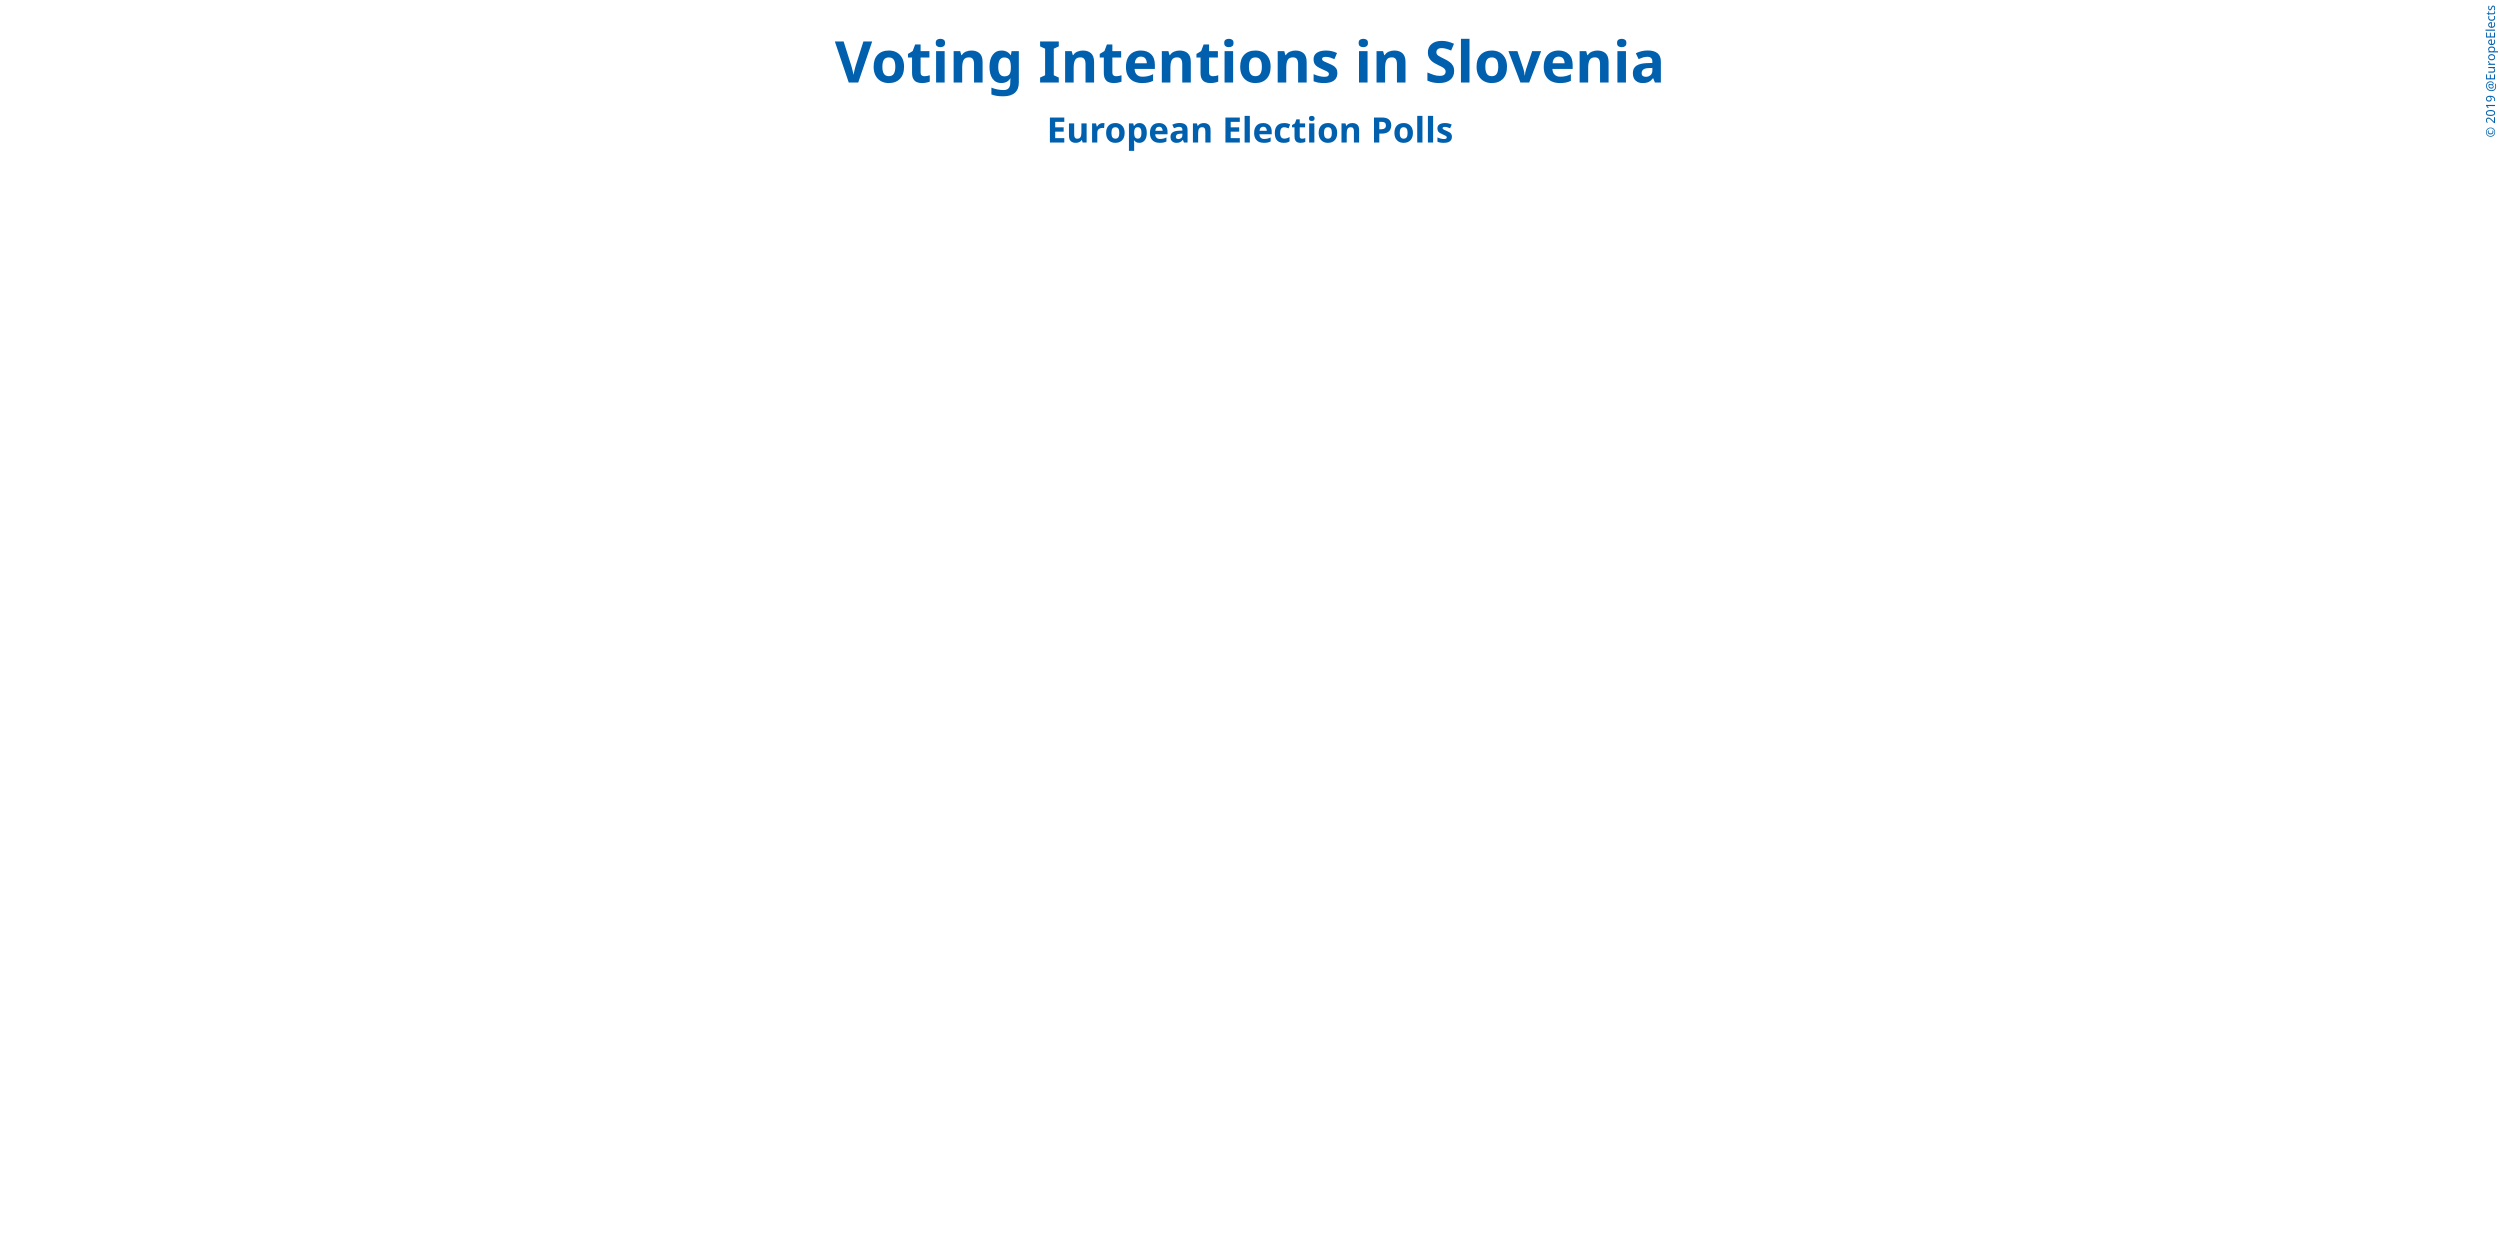
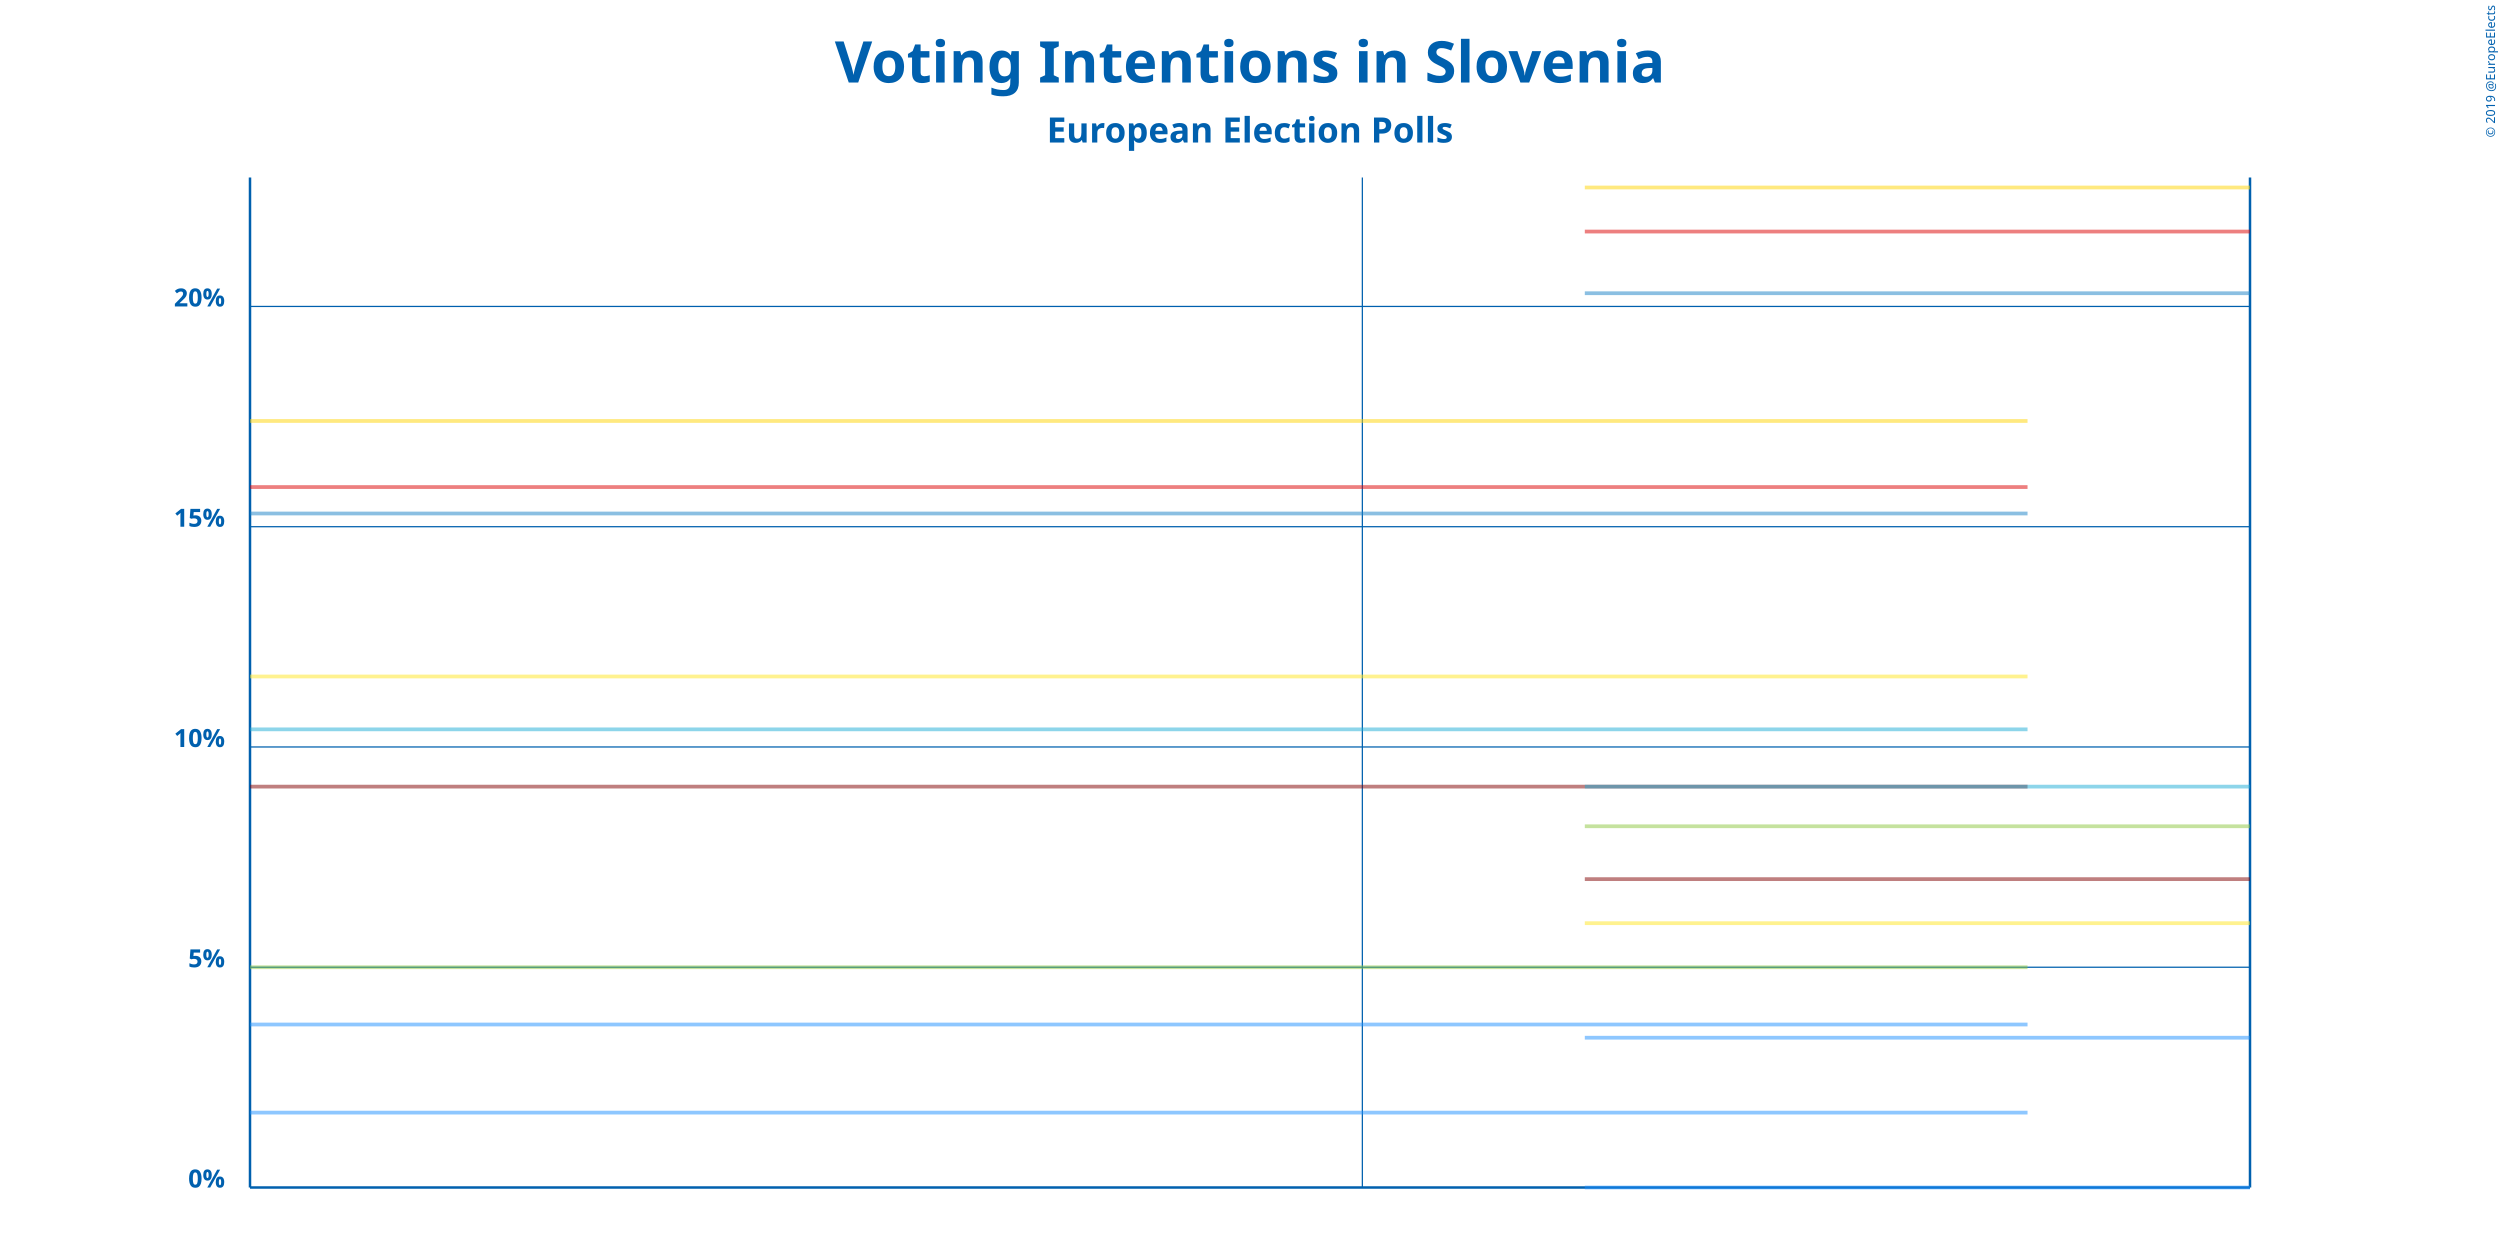
<svg HEIGHT="1000" WIDTH="2000">
  <rect fill="#FFFFFF" height="1000" stroke="none" width="2000" x="0" y="0" />
  <text fill="#0060AE" font-family="'Advent Pro'" font-size="46px" font-style="normal" font-weight="bold" text-align="center" text-anchor="middle" x="1000" y="66">Voting Intentions in Slovenia</text>
  <text fill="#0060AE" font-family="'Advent Pro'" font-size="28px" font-style="normal" font-weight="bold" text-align="center" text-anchor="middle" x="1000" y="114">European Election Polls</text>
  <text fill="#0060AE" font-family="'Advent Pro'" font-size="10px" font-style="normal" font-weight="normal" text-align="center" text-anchor="end" transform="rotate(270)" x="-4" y="1996">© 2019 @EuropeElects</text>
+   <g>
+     <g>
+       <line stroke="#0060AE" stroke-width="2" x1="200.0" x2="1800.0" y1="950.0" y2="950.0" />
+       <text fill="#0060AE" font-family="'Advent Pro'" font-size="20px" font-style="normal" font-weight="bold" text-align="center" text-anchor="end" x="180.0" y="950.0">0%</text>
+       <line stroke="#0060AE" stroke-width="2" x1="200.0" x2="200.0" y1="950.0" y2="142.0" />
+       <line stroke="#0060AE" stroke-width="2" x1="1800.0" x2="1800.0" y1="950.0" y2="142.0" />
+       <line stroke="#0060AE" stroke-width="1" x1="1089.878" x2="1089.878" y1="950.0" y2="142.0" />
+       <line stroke="#0060AE" stroke-width="1" x1="200.0" x2="1800.0" y1="773.789" y2="773.789" />
+       <text fill="#0060AE" font-family="'Advent Pro'" font-size="20px" font-style="normal" font-weight="bold" text-align="center" text-anchor="end" x="180.0" y="773.789">5%</text>
+       <line stroke="#0060AE" stroke-width="1" x1="200.0" x2="1800.0" y1="597.577" y2="597.577" />
+       <text fill="#0060AE" font-family="'Advent Pro'" font-size="20px" font-style="normal" font-weight="bold" text-align="center" text-anchor="end" x="180.0" y="597.577">10%</text>
+       <line stroke="#0060AE" stroke-width="1" x1="200.0" x2="1800.0" y1="421.366" y2="421.366" />
+       <text fill="#0060AE" font-family="'Advent Pro'" font-size="20px" font-style="normal" font-weight="bold" text-align="center" text-anchor="end" x="180.0" y="421.366">15%</text>
+       <line stroke="#0060AE" stroke-width="1" x1="200.0" x2="1800.0" y1="245.154" y2="245.154" />
+       <text fill="#0060AE" font-family="'Advent Pro'" font-size="20px" font-style="normal" font-weight="bold" text-align="center" text-anchor="end" x="180.0" y="245.154">20%</text>
+     </g>
+     <g>
+       <line stroke="#FFD500" stroke-opacity="0.5" stroke-width="3" x1="200.0" x2="1622.024" y1="336.784" y2="336.784" />
+       <line stroke="#1980C7" stroke-opacity="0.5" stroke-width="3" x1="200.0" x2="1622.024" y1="410.793" y2="410.793" />
+       <line stroke="#DD0000" stroke-opacity="0.5" stroke-width="3" x1="200.0" x2="1622.024" y1="389.648" y2="389.648" />
+       <line stroke="#1E90FF" stroke-opacity="0.5" stroke-width="3" x1="200.0" x2="1622.024" y1="890.088" y2="890.088" />
+       <line stroke="#800000" stroke-opacity="0.5" stroke-width="3" x1="200.0" x2="1622.024" y1="629.295" y2="629.295" />
+       <line stroke="#1DACD6" stroke-opacity="0.5" stroke-width="3" x1="200.0" x2="1622.024" y1="583.48" y2="583.48" />
+       <line stroke="#1E90FF" stroke-opacity="0.5" stroke-width="3" x1="200.0" x2="1622.024" y1="819.604" y2="819.604" />
+       <line stroke="#8DC63F" stroke-opacity="0.5" stroke-width="3" x1="200.0" x2="1622.024" y1="773.789" y2="773.789" />
+       <line stroke="#FFE721" stroke-opacity="0.5" stroke-width="3" x1="200.0" x2="1622.024" y1="541.189" y2="541.189" />
+       <line stroke="#FFD500" stroke-opacity="0.5" stroke-width="3" x1="1267.853" x2="1800.0" y1="150.0" y2="150.0" />
+       <line stroke="#1980C7" stroke-opacity="0.5" stroke-width="3" x1="1267.853" x2="1800.0" y1="234.581" y2="234.581" />
+       <line stroke="#DD0000" stroke-opacity="0.5" stroke-width="3" x1="1267.853" x2="1800.0" y1="185.242" y2="185.242" />
+       <line stroke="#1E90FF" stroke-opacity="0.5" stroke-width="3" x1="1267.853" x2="1800.0" y1="950.0" y2="950.0" />
+       <line stroke="#800000" stroke-opacity="0.5" stroke-width="3" x1="1267.853" x2="1800.0" y1="703.304" y2="703.304" />
+       <line stroke="#1DACD6" stroke-opacity="0.5" stroke-width="3" x1="1267.853" x2="1800.0" y1="629.295" y2="629.295" />
+       <line stroke="#1E90FF" stroke-opacity="0.5" stroke-width="3" x1="1267.853" x2="1800.0" y1="830.176" y2="830.176" />
+       <line stroke="#8DC63F" stroke-opacity="0.5" stroke-width="3" x1="1267.853" x2="1800.0" y1="661.013" y2="661.013" />
+       <line stroke="#FFE721" stroke-opacity="0.5" stroke-width="3" x1="1267.853" x2="1800.0" y1="738.546" y2="738.546" />
+     </g>
+     <g />
+   </g>
</svg>
